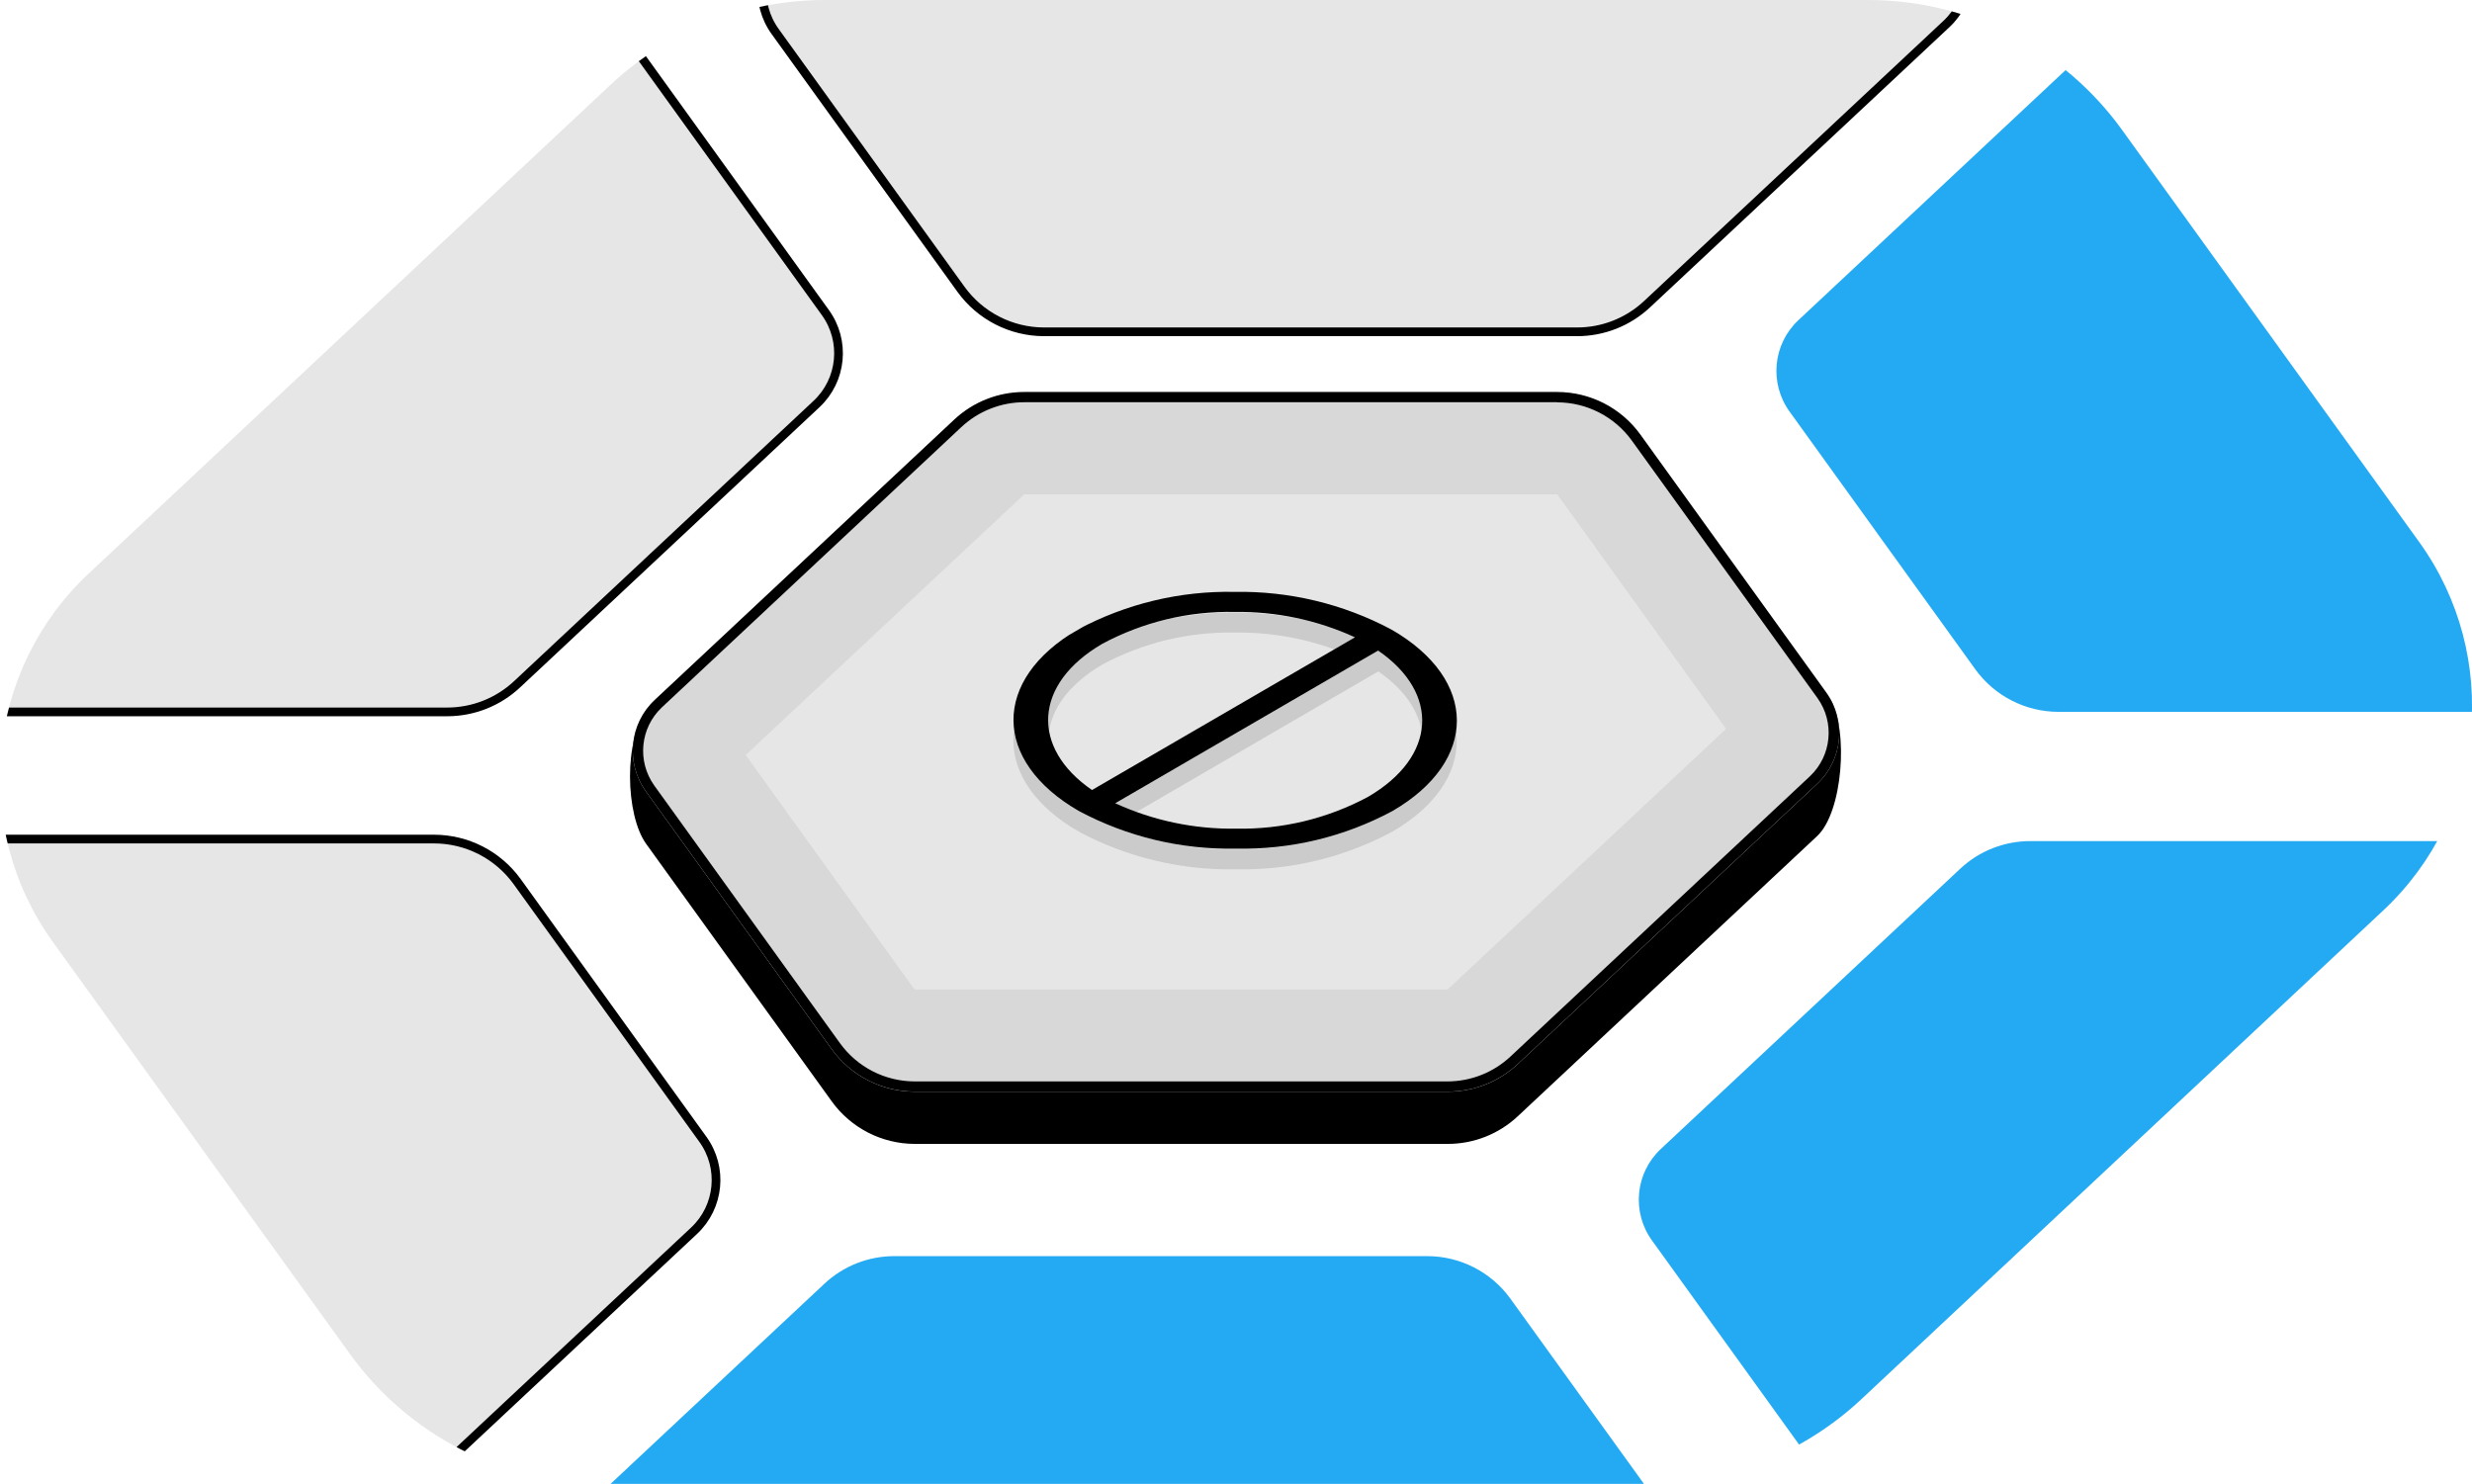
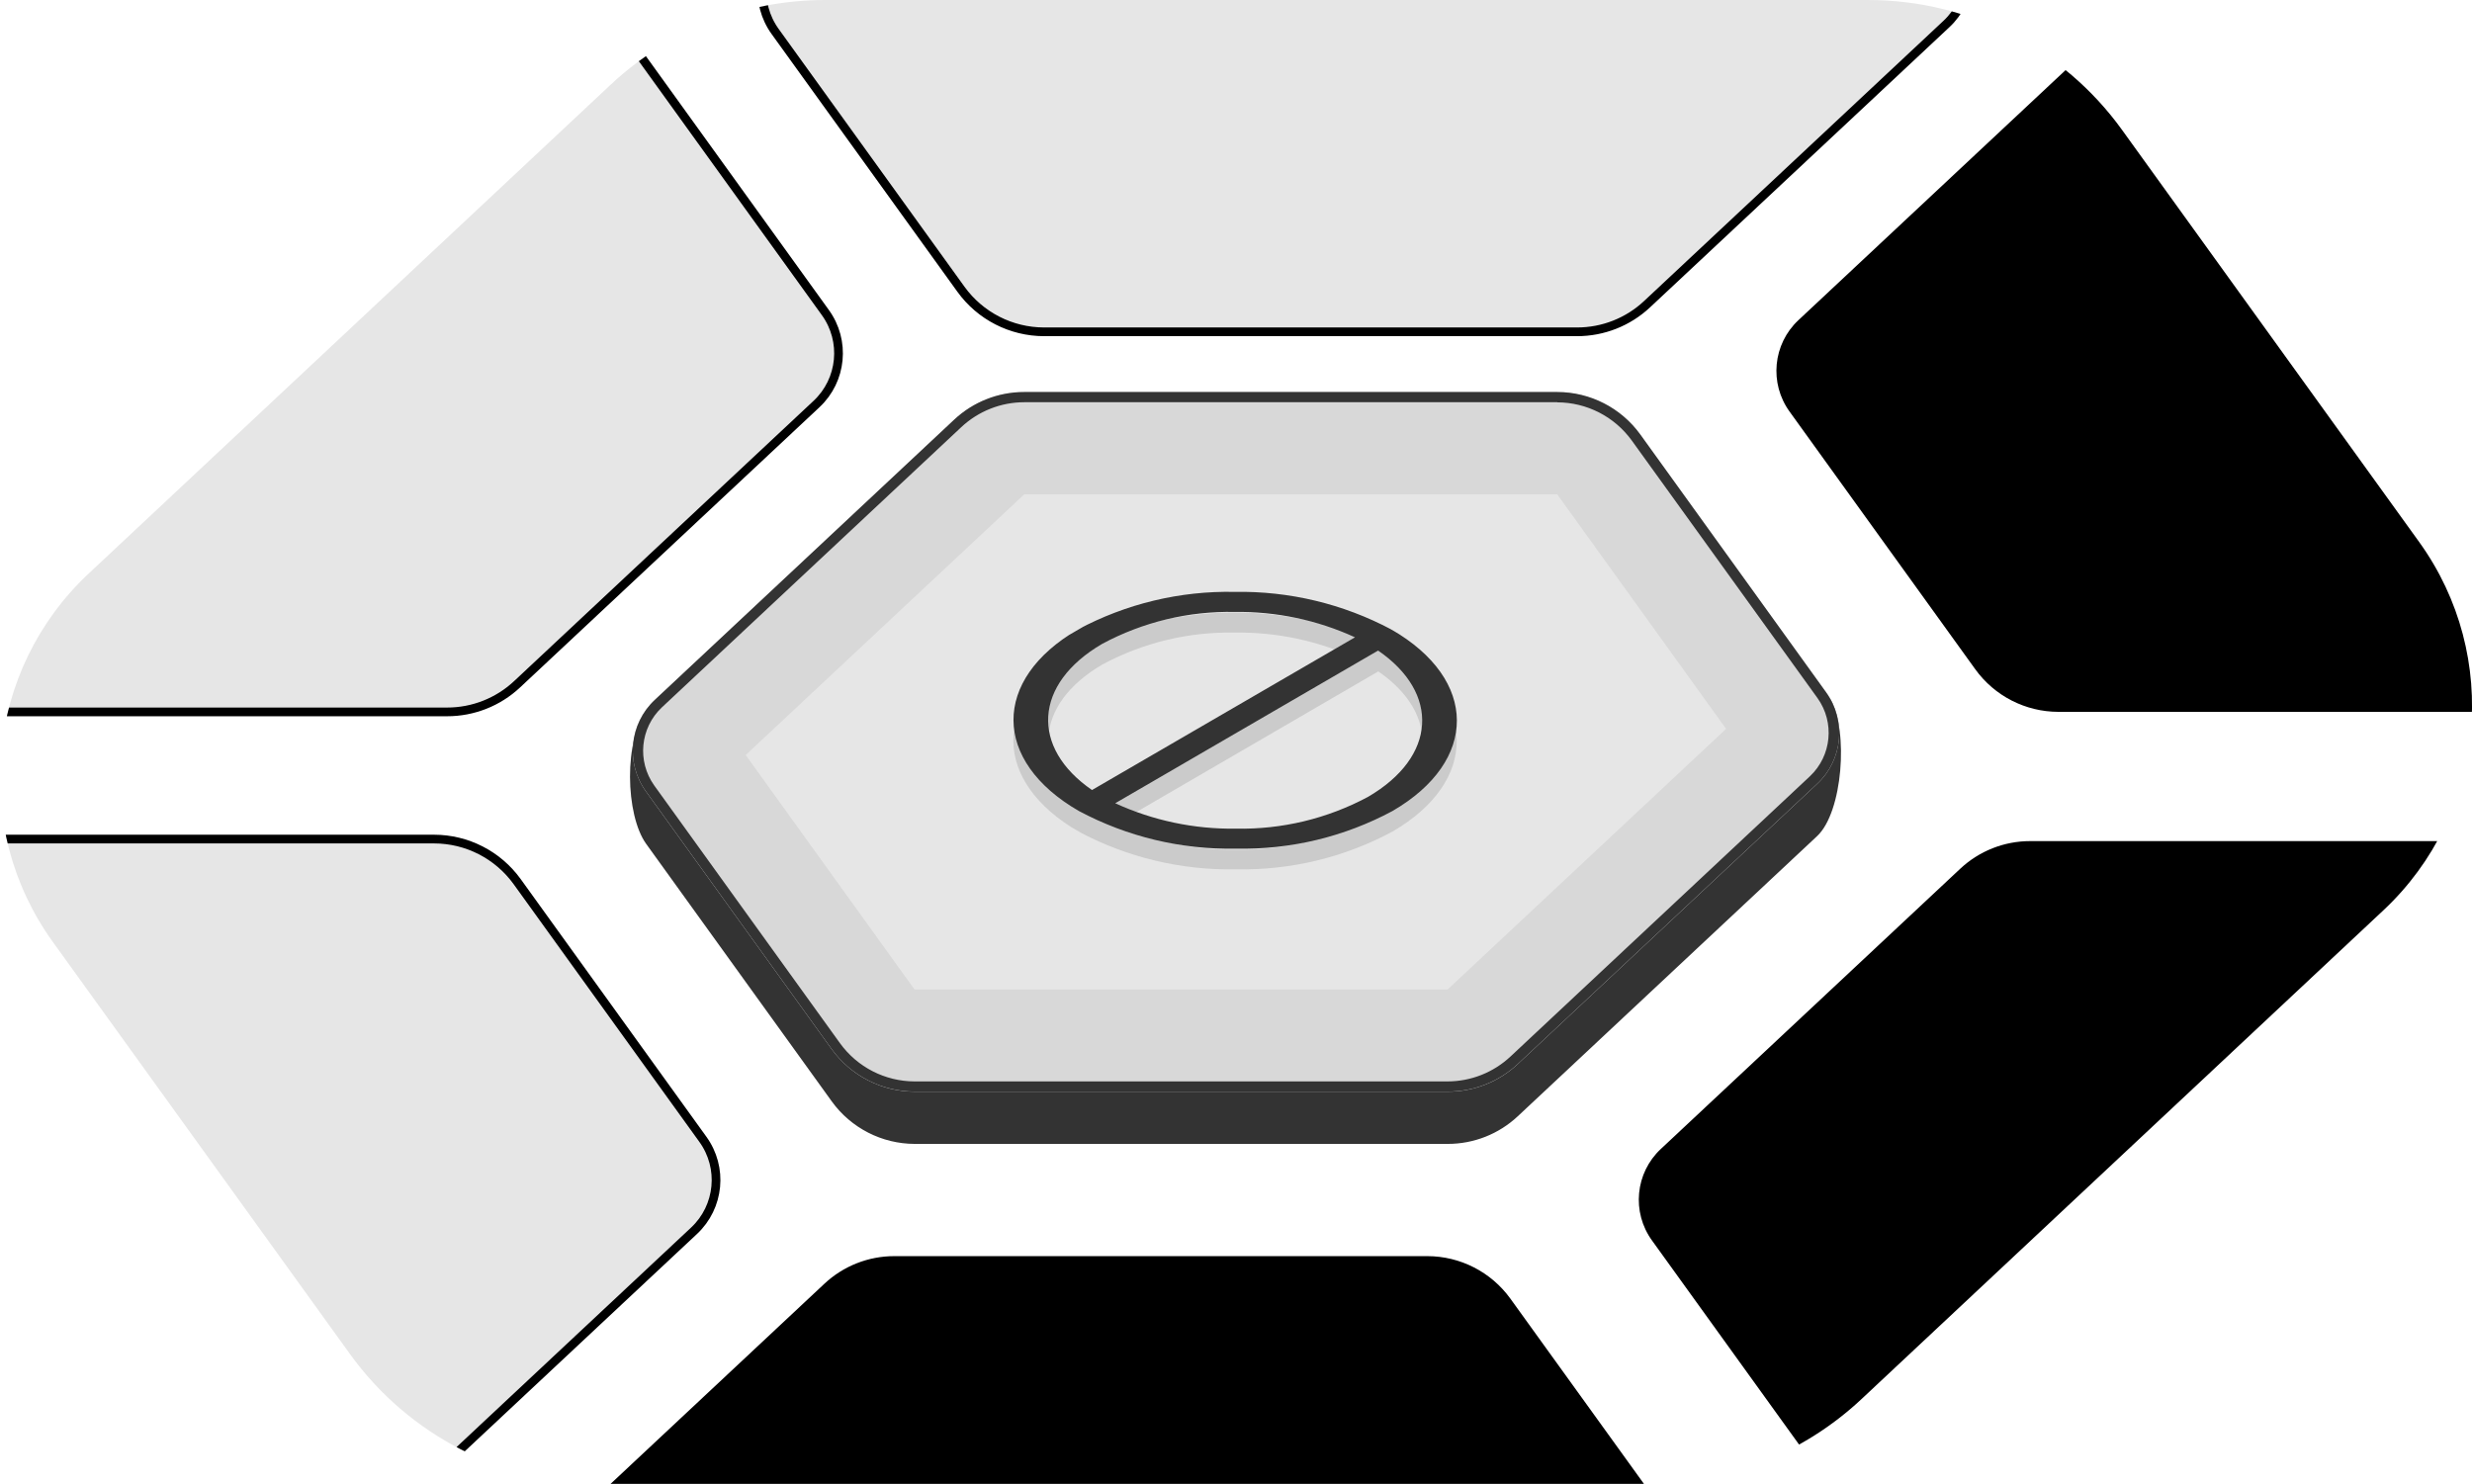
<svg xmlns="http://www.w3.org/2000/svg" data-name="N/A" width="142" height="85.251" viewBox="0 0 142 85.251">
  <defs>
    <clipPath id="hkxtlc05za">
      <path data-name="Path 1862" d="M131.551 18.24H71.612a18.021 18.021 0 0 0-12.286 4.851l-30 28.1a16.1 16.1 0 0 0-2.056 21.166l17.068 23.675a17.966 17.966 0 0 0 14.577 7.459h59.939a18.021 18.021 0 0 0 12.286-4.851l30-28.1a16.1 16.1 0 0 0 2.056-21.166L146.128 25.7a17.966 17.966 0 0 0-14.577-7.459z" transform="translate(-24.233 -18.24)" style="fill:none" />
    </clipPath>
    <clipPath id="klhnfuc4pb">
      <path data-name="Path 1859" d="M69.32 56.028 87.256 45.61l18.065 10.43-17.936 10.419z" transform="translate(-69.32 -45.61)" style="fill:none" />
    </clipPath>
    <clipPath id="nz1reakpxc">
      <path data-name="Path 1861" d="M69.32 55.03 87.268 44.6l18.065 10.43-17.948 10.43z" transform="translate(-69.32 -44.6)" style="fill:none" />
    </clipPath>
  </defs>
  <g data-name="Group 5578" style="clip-path:url(#hkxtlc05za)">
    <g data-name="Group 5571">
-       <path data-name="Path 1847" d="M52.548 65.425a5.6 5.6 0 0 1-4.522-2.314l-10.666-14.8c-1.116-1.55-1.257-5.755.106-7.459l17.548-13.507a5.613 5.613 0 0 1 3.841-1.527h30.621a5.6 5.6 0 0 1 4.522 2.314l10.935 12.239c.916 1.586.67 6.108-.74 7.435l-17.2 16.1a5.545 5.545 0 0 1-3.817 1.5H52.571z" />
-       <path data-name="Path 1848" d="M89.453 26.111a5.3 5.3 0 0 1 4.287 2.2l.023.023.023.023 10.877 12.169c.928 1.691.517 5.943-.681 7.071l-17.2 16.1a5.3 5.3 0 0 1-3.618 1.433H52.546a5.3 5.3 0 0 1-4.287-2.2l-10.665-14.8c-1.034-1.433-1.175-5.427.059-7.047l17.572-13.539a5.3 5.3 0 0 1 3.621-1.433h30.621m0-.587H58.846a5.872 5.872 0 0 0-4.017 1.586L37.231 40.664c-1.445 1.809-1.292 6.178-.117 7.811l10.665 14.8a5.893 5.893 0 0 0 4.767 2.443h30.621a5.872 5.872 0 0 0 4.017-1.586l17.2-16.1c1.468-1.374 1.809-6.049.763-7.846L94.221 27.967a5.893 5.893 0 0 0-4.769-2.443z" />
+       <path data-name="Path 1847" d="M52.548 65.425a5.6 5.6 0 0 1-4.522-2.314l-10.666-14.8c-1.116-1.55-1.257-5.755.106-7.459l17.548-13.507a5.613 5.613 0 0 1 3.841-1.527h30.621a5.6 5.6 0 0 1 4.522 2.314l10.935 12.239c.916 1.586.67 6.108-.74 7.435l-17.2 16.1a5.545 5.545 0 0 1-3.817 1.5H52.571z" style="fill: #333" />
+       <path data-name="Path 1848" d="M89.453 26.111a5.3 5.3 0 0 1 4.287 2.2l.023.023.023.023 10.877 12.169c.928 1.691.517 5.943-.681 7.071l-17.2 16.1a5.3 5.3 0 0 1-3.618 1.433H52.546a5.3 5.3 0 0 1-4.287-2.2l-10.665-14.8c-1.034-1.433-1.175-5.427.059-7.047l17.572-13.539a5.3 5.3 0 0 1 3.621-1.433h30.621m0-.587H58.846a5.872 5.872 0 0 0-4.017 1.586L37.231 40.664c-1.445 1.809-1.292 6.178-.117 7.811l10.665 14.8a5.893 5.893 0 0 0 4.767 2.443h30.621a5.872 5.872 0 0 0 4.017-1.586l17.2-16.1c1.468-1.374 1.809-6.049.763-7.846L94.221 27.967a5.893 5.893 0 0 0-4.769-2.443z" style="fill: #333" />
    </g>
    <g data-name="Group 5572">
      <path data-name="Path 1849" d="M70.94 74.241a2.955 2.955 0 0 1-2.384-1.222L57.89 58.22a1.049 1.049 0 0 1 .141-1.4l17.2-16.1a2.894 2.894 0 0 1 2.009-.8h30.621a2.955 2.955 0 0 1 2.384 1.222l10.665 14.8a1.049 1.049 0 0 1-.141 1.4l-17.2 16.1a2.894 2.894 0 0 1-2.009.8H70.952z" transform="translate(-18.392 -14.456)" style="fill:#e6e6e6" />
      <path data-name="Path 1850" d="m108.283 43.293 9.7 13.472-16 14.976H71.365l-9.7-13.472 16-14.976h30.621m0-5.873H77.661a5.872 5.872 0 0 0-4.017 1.586l-17.2 16.1a3.993 3.993 0 0 0-.505 5.262l10.665 14.8a5.893 5.893 0 0 0 4.769 2.443H102a5.872 5.872 0 0 0 4.017-1.586l17.2-16.1a3.993 3.993 0 0 0 .505-5.262l-10.665-14.8a5.893 5.893 0 0 0-4.769-2.443z" transform="translate(-18.83 -14.892)" style="fill:#d8d8d8" />
-       <path data-name="Path 1851" d="M89.453 23.115a5.3 5.3 0 0 1 4.287 2.2l10.665 14.793a3.429 3.429 0 0 1-.435 4.487l-17.2 16.1a5.3 5.3 0 0 1-3.618 1.433H52.535a5.3 5.3 0 0 1-4.287-2.2l-10.665-14.8a3.429 3.429 0 0 1 .435-4.487l17.2-16.1a5.3 5.3 0 0 1 3.618-1.433h30.621m0-.587H58.831a5.872 5.872 0 0 0-4.017 1.586l-17.2 16.1a3.993 3.993 0 0 0-.505 5.262l10.665 14.8a5.893 5.893 0 0 0 4.769 2.443H83.17a5.872 5.872 0 0 0 4.017-1.586l17.2-16.1a3.993 3.993 0 0 0 .505-5.262l-10.665-14.8a5.893 5.893 0 0 0-4.769-2.443z" />
+       <path data-name="Path 1851" d="M89.453 23.115a5.3 5.3 0 0 1 4.287 2.2l10.665 14.793a3.429 3.429 0 0 1-.435 4.487l-17.2 16.1a5.3 5.3 0 0 1-3.618 1.433H52.535a5.3 5.3 0 0 1-4.287-2.2l-10.665-14.8a3.429 3.429 0 0 1 .435-4.487l17.2-16.1a5.3 5.3 0 0 1 3.618-1.433h30.621m0-.587H58.831a5.872 5.872 0 0 0-4.017 1.586l-17.2 16.1a3.993 3.993 0 0 0-.505 5.262l10.665 14.8a5.893 5.893 0 0 0 4.769 2.443H83.17a5.872 5.872 0 0 0 4.017-1.586l17.2-16.1a3.993 3.993 0 0 0 .505-5.262l-10.665-14.8a5.893 5.893 0 0 0-4.769-2.443z" style="fill: #333" />
    </g>
    <path data-name="Path 1852" d="M53.341 59.28h-30.61a5.872 5.872 0 0 0-4.017 1.586l-17.2 16.1a3.993 3.993 0 0 0-.505 5.262l10.665 14.8a5.893 5.893 0 0 0 4.769 2.443h30.626a5.872 5.872 0 0 0 4.017-1.586l17.2-16.1a3.993 3.993 0 0 0 .505-5.262l-10.665-14.8a5.893 5.893 0 0 0-4.769-2.443z" transform="translate(-28.42 -11.075)" style="stroke:#000;stroke-miterlimit:10;stroke-width:.5px;fill:#e6e6e6" />
-     <path data-name="Path 1853" d="M101.933 79.68H71.311a5.872 5.872 0 0 0-4.017 1.586l-17.2 16.1a3.993 3.993 0 0 0-.505 5.262l10.665 14.8a5.893 5.893 0 0 0 4.769 2.443h30.626a5.872 5.872 0 0 0 4.017-1.586l17.2-16.1a3.993 3.993 0 0 0 .505-5.262l-10.671-14.8a5.893 5.893 0 0 0-4.767-2.443z" transform="translate(-19.938 -7.514)" style="fill:#24aaf2" />
-     <path data-name="Path 1854" d="M164.213 18.84h-30.622a5.872 5.872 0 0 0-4.017 1.586l-17.2 16.1a3.993 3.993 0 0 0-.505 5.262l10.665 14.8a5.893 5.893 0 0 0 4.769 2.443h30.621a5.872 5.872 0 0 0 4.017-1.586l17.2-16.1a3.993 3.993 0 0 0 .505-5.262l-10.665-14.8a5.893 5.893 0 0 0-4.769-2.443z" transform="translate(-9.065 -18.135)" style="fill:#24aaf2" />
-     <path data-name="Path 1855" d="M157.483 59.38h-30.622a5.872 5.872 0 0 0-4.017 1.586l-17.2 16.1a3.993 3.993 0 0 0-.505 5.262l10.665 14.8a5.893 5.893 0 0 0 4.769 2.443H151.2a5.872 5.872 0 0 0 4.017-1.586l17.2-16.1a3.993 3.993 0 0 0 .505-5.262l-10.665-14.8a5.893 5.893 0 0 0-4.769-2.443z" transform="translate(-10.24 -11.058)" style="fill:#24aaf2" />
+     <path data-name="Path 1853" d="M101.933 79.68H71.311a5.872 5.872 0 0 0-4.017 1.586l-17.2 16.1a3.993 3.993 0 0 0-.505 5.262l10.665 14.8a5.893 5.893 0 0 0 4.769 2.443h30.626a5.872 5.872 0 0 0 4.017-1.586l17.2-16.1a3.993 3.993 0 0 0 .505-5.262l-10.671-14.8a5.893 5.893 0 0 0-4.767-2.443z" transform="translate(-19.938 -7.514)" />
+     <path data-name="Path 1854" d="M164.213 18.84h-30.622a5.872 5.872 0 0 0-4.017 1.586l-17.2 16.1a3.993 3.993 0 0 0-.505 5.262l10.665 14.8a5.893 5.893 0 0 0 4.769 2.443h30.621a5.872 5.872 0 0 0 4.017-1.586l17.2-16.1a3.993 3.993 0 0 0 .505-5.262l-10.665-14.8a5.893 5.893 0 0 0-4.769-2.443z" transform="translate(-9.065 -18.135)" />
+     <path data-name="Path 1855" d="M157.483 59.38h-30.622a5.872 5.872 0 0 0-4.017 1.586l-17.2 16.1a3.993 3.993 0 0 0-.505 5.262l10.665 14.8a5.893 5.893 0 0 0 4.769 2.443H151.2a5.872 5.872 0 0 0 4.017-1.586l17.2-16.1a3.993 3.993 0 0 0 .505-5.262l-10.665-14.8a5.893 5.893 0 0 0-4.769-2.443z" transform="translate(-10.24 -11.058)" />
    <path data-name="Path 1856" d="M59.343 18.84H28.721a5.872 5.872 0 0 0-4.021 1.586l-17.2 16.1a3.993 3.993 0 0 0-.5 5.265l10.665 14.8a5.893 5.893 0 0 0 4.769 2.443h30.625a5.872 5.872 0 0 0 4.017-1.586l17.2-16.1a3.993 3.993 0 0 0 .505-5.262l-10.665-14.8a5.893 5.893 0 0 0-4.769-2.443z" transform="translate(-27.374 -18.135)" style="stroke:#000;stroke-miterlimit:10;stroke-width:.5px;fill:#e6e6e6" />
    <path data-name="Path 1857" d="M114.6.25H83.981a5.872 5.872 0 0 0-4.017 1.586l-17.2 16.1a3.993 3.993 0 0 0-.505 5.262L72.928 38a5.893 5.893 0 0 0 4.772 2.444h30.621a5.872 5.872 0 0 0 4.017-1.586l17.2-16.1a3.993 3.993 0 0 0 .505-5.262l-10.665-14.8A5.893 5.893 0 0 0 114.6.25z" transform="translate(-17.727 -21.381)" style="stroke:#000;stroke-miterlimit:10;stroke-width:.5px;fill:#e6e6e6" />
    <g data-name="Group 5577">
      <g data-name="Group 5574">
-         <g data-name="Group 5573" style="clip-path:url(#klhnfuc4pb)" transform="translate(52.958 32.148)">
+         <g data-name="Group 5573" style="clip-path:url(#klhnfuc4pb);fill:#333" transform="translate(52.958 32.148)">
          <path data-name="Path 1858" d="m79.663 60.357 15.093-8.774c3.559 2.443 3.383 6.108-.576 8.41a15.539 15.539 0 0 1-7.6 1.832 15.9 15.9 0 0 1-6.918-1.468m-1.327-.763c-3.559-2.443-3.371-6.108.576-8.41a15.444 15.444 0 0 1 7.6-1.832 16.068 16.068 0 0 1 6.918 1.456l-15.105 8.774M95.5 50.361a19.833 19.833 0 0 0-18.006 0c-4.957 2.878-4.933 7.553.059 10.43a18.4 18.4 0 0 0 9.021 2.161 18.2 18.2 0 0 0 8.986-2.161c4.957-2.878 4.933-7.553-.07-10.43" transform="translate(-68.54 -45.158)" style="fill:#cbcbcb" />
        </g>
      </g>
      <g data-name="Group 5576">
-         <g data-name="Group 5575" style="clip-path:url(#nz1reakpxc)" transform="translate(52.958 30.962)">
+         <g data-name="Group 5575" style="clip-path:url(#nz1reakpxc);fill:#333" transform="translate(52.958 30.962)">
          <path data-name="Path 1860" d="M9.784 14.435c-3.559-2.443-3.371-6.108.576-8.41a15.444 15.444 0 0 1 7.6-1.832 16.068 16.068 0 0 1 6.918 1.459L9.773 14.424m1.327.763 15.105-8.774c3.559 2.443 3.371 6.108-.587 8.41a15.4 15.4 0 0 1-7.588 1.821 16.03 16.03 0 0 1-6.918-1.456m15.857-9.984a18.481 18.481 0 0 0-9.007-2.162 18.275 18.275 0 0 0-9 2.161c-4.957 2.878-4.933 7.553.059 10.43a18.4 18.4 0 0 0 9.021 2.161 18.2 18.2 0 0 0 8.986-2.161c4.957-2.878 4.933-7.553-.059-10.43" />
        </g>
      </g>
    </g>
  </g>
</svg>
